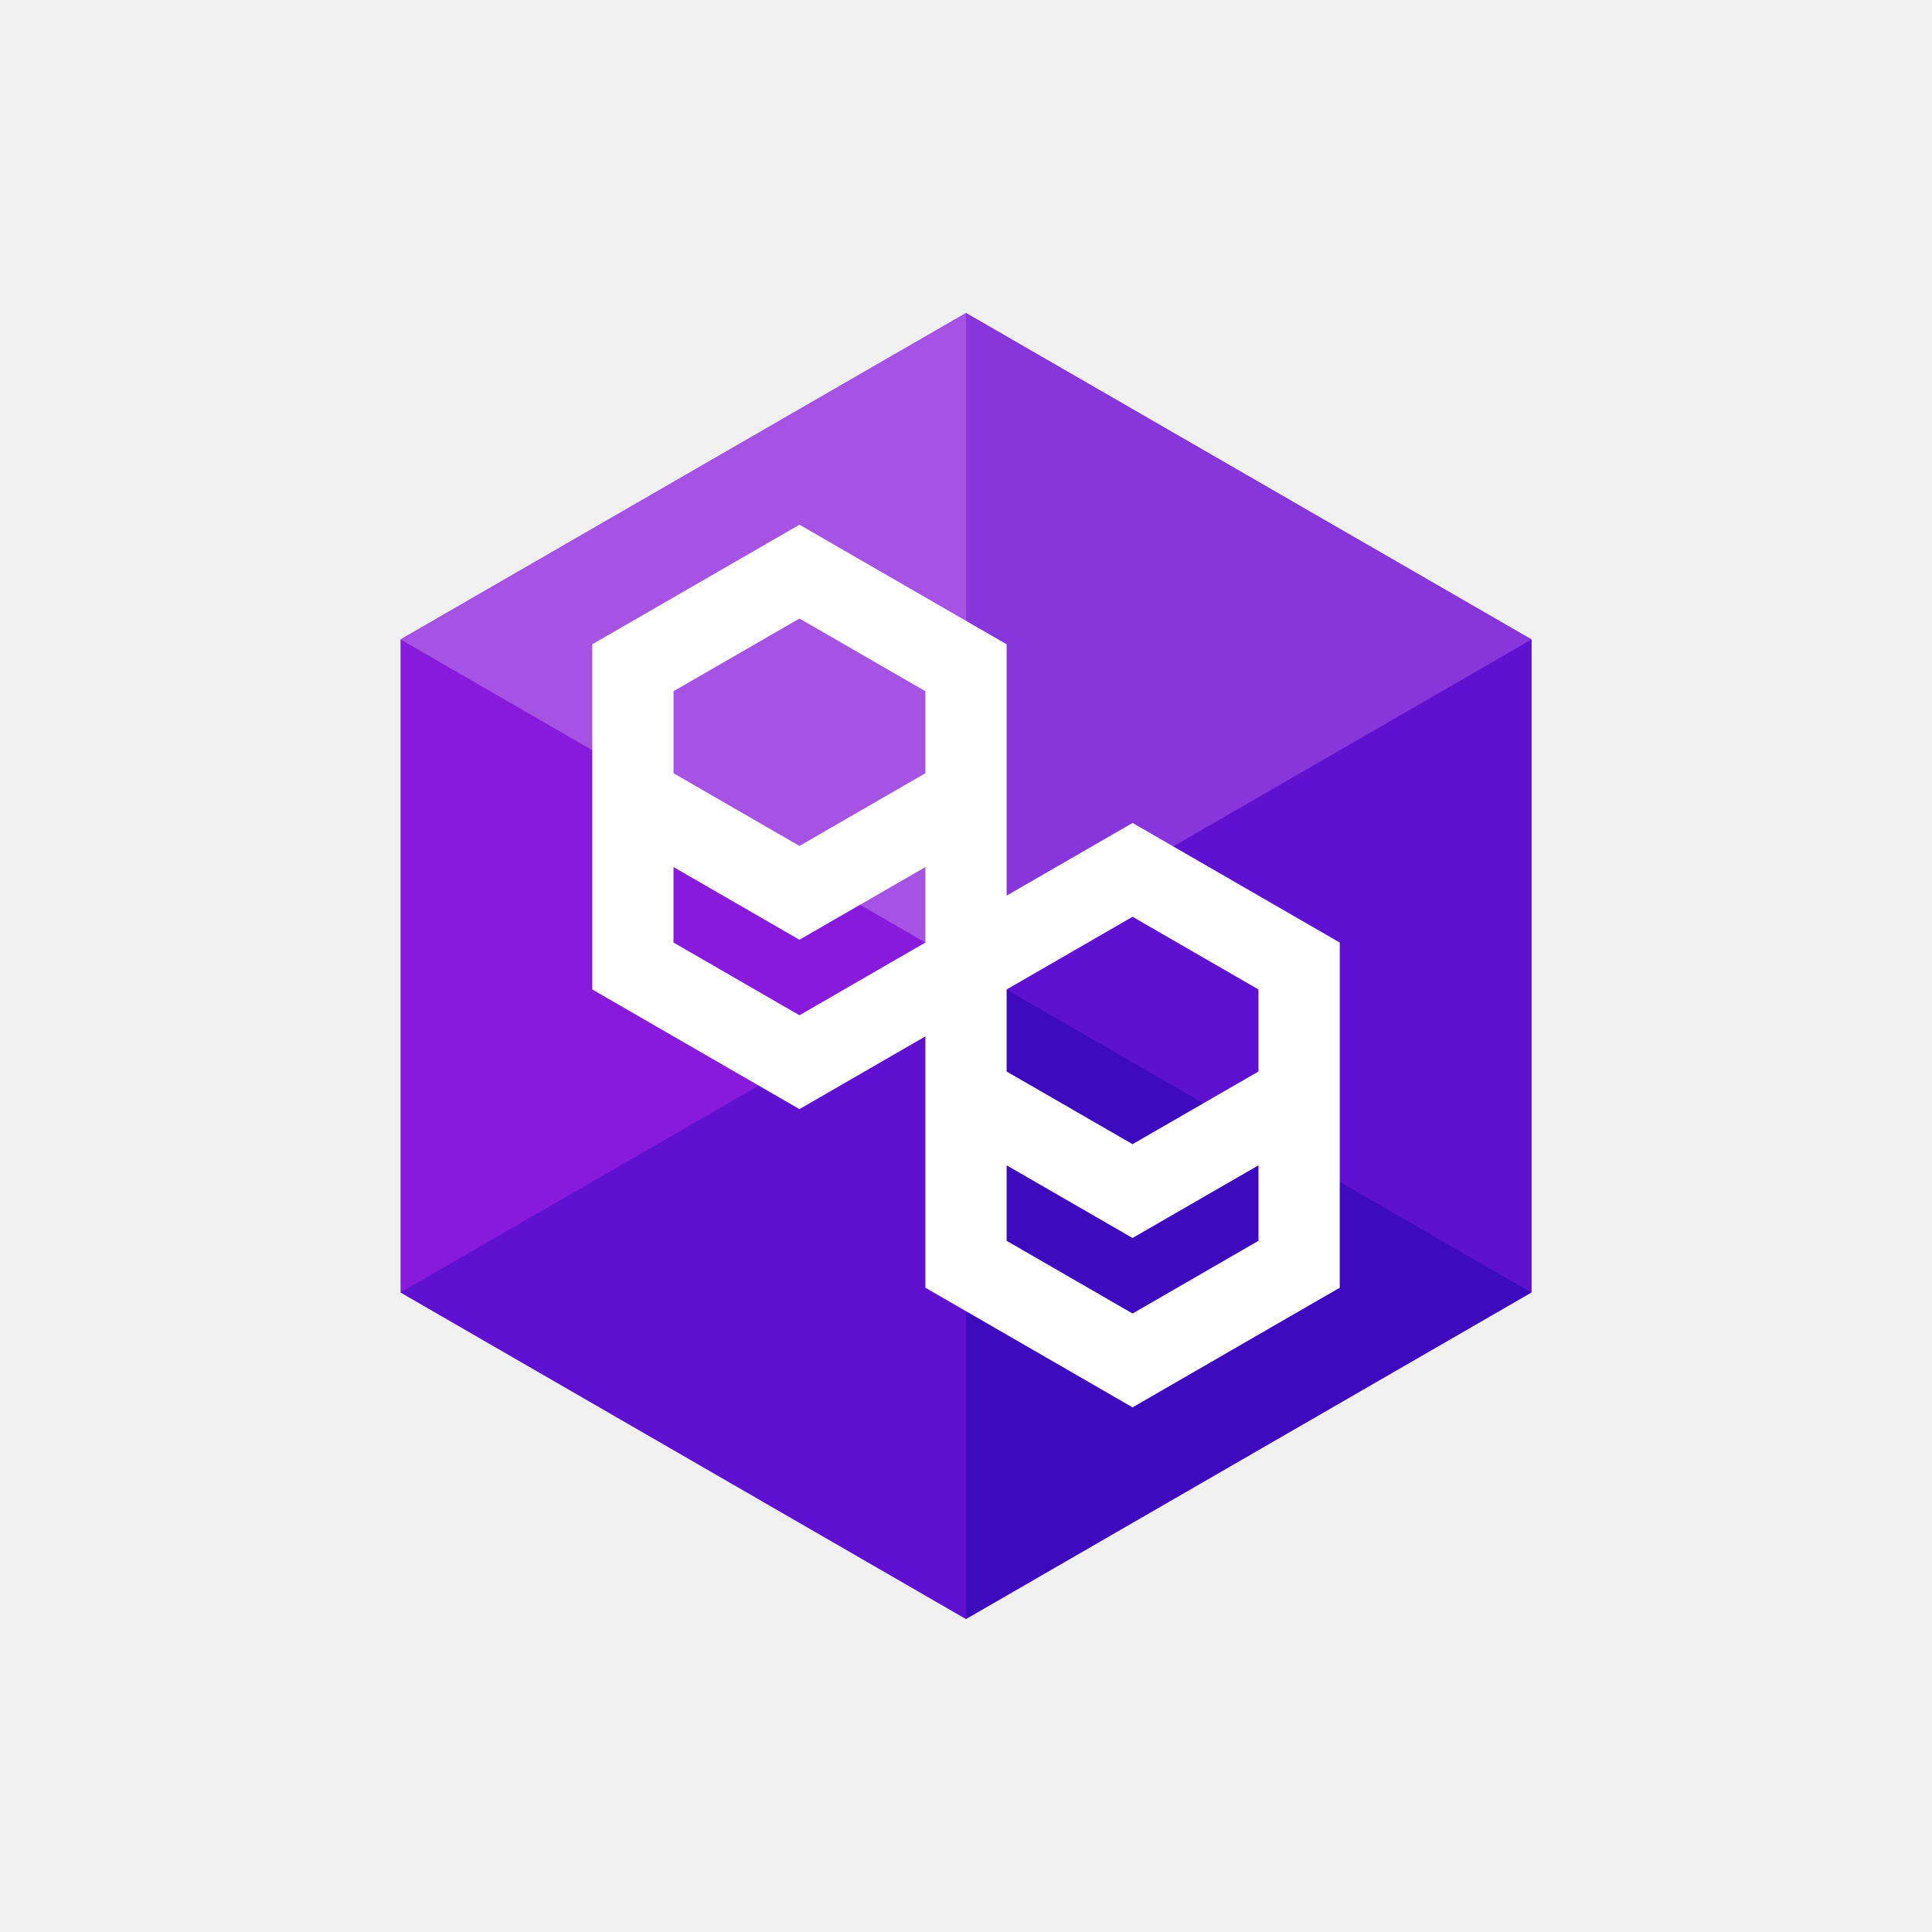
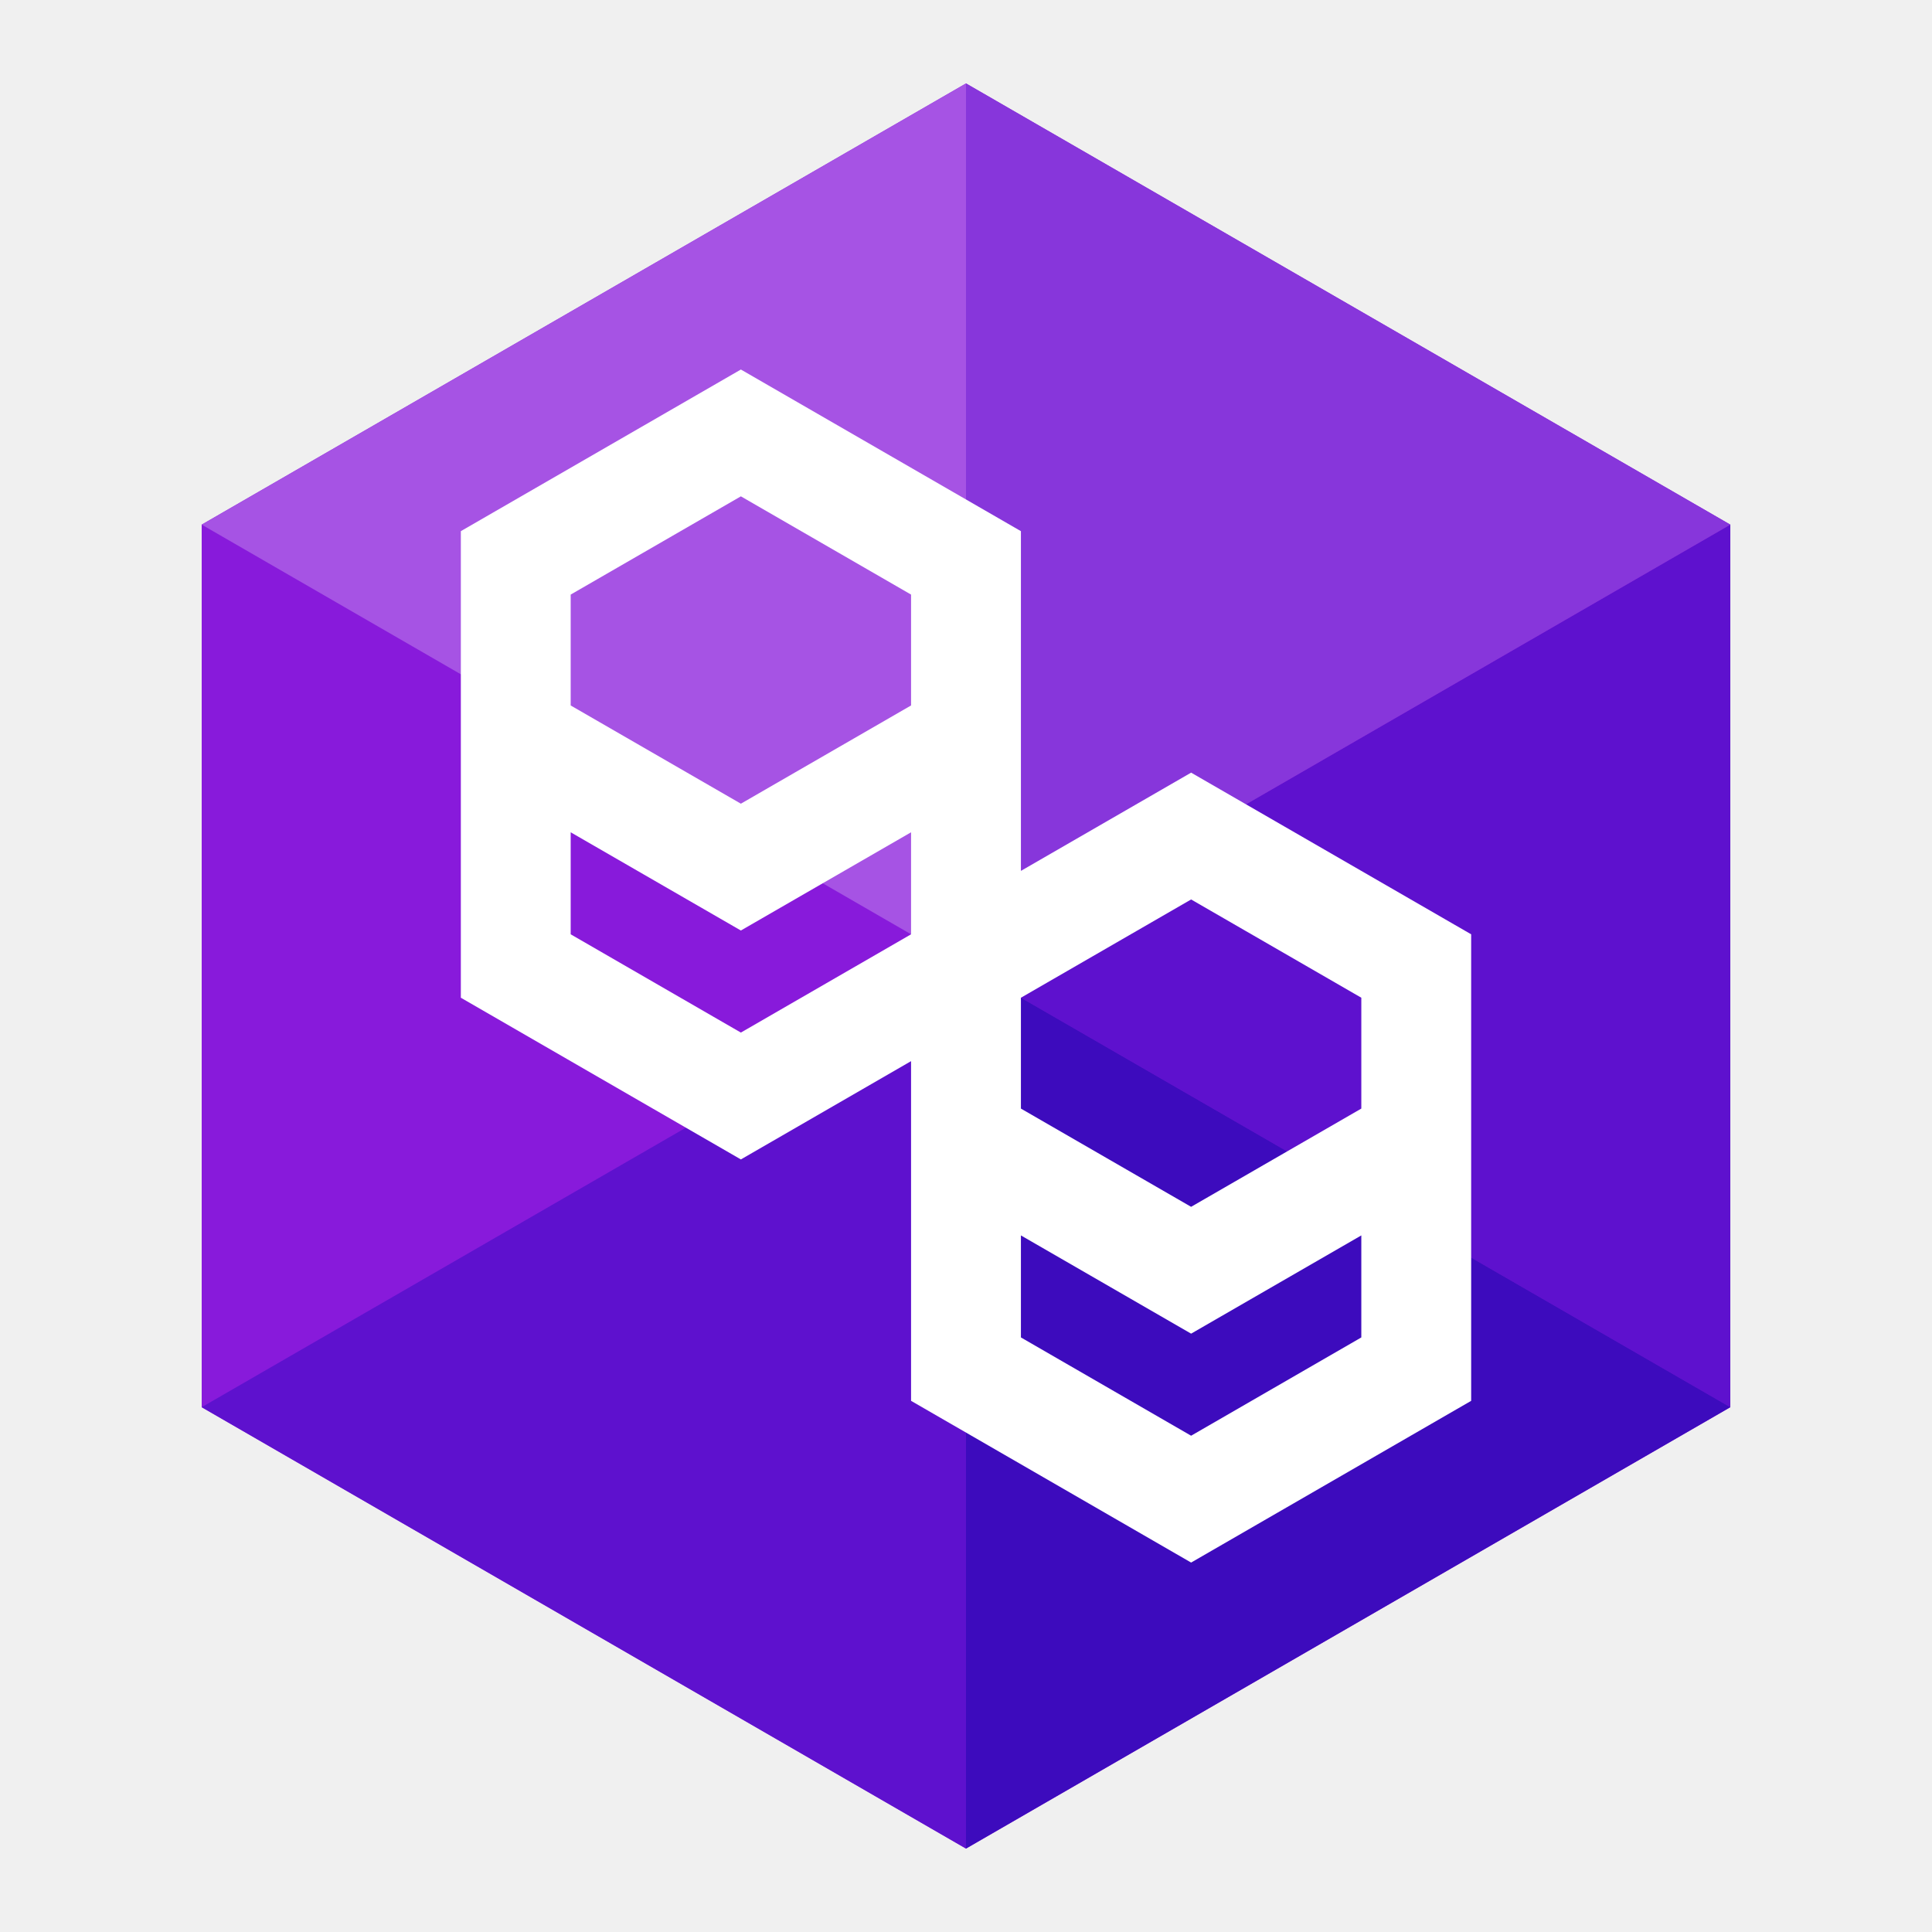
- <svg xmlns="http://www.w3.org/2000/svg" viewBox="0 0 246 246">
-   <rect width="246" height="246" fill="#fff" opacity="0" />
-   <polyline points="195 81.422 195 164.563 123 206.142 51 164.563 51 81.422 123 39.86 195 81.422" fill="#881adb" />
-   <polyline points="123 39.86 51 81.422 123 123.001 123 123 123 39.859 123 39.86" fill="#a653e4" />
-   <polyline points="123 122.999 51 164.561 123 206.141 123 123" fill="#5e11ce" />
-   <polyline points="195 81.422 123 123.001 195 164.563 195 164.561 195 81.422" fill="#5e11ce" />
-   <polyline points="123 39.859 123 123 195 81.422 123 39.86" fill="#8736db" />
-   <polyline points="123 123.001 123 123.001 123 206.14 195 164.561 123 123" fill="#3d0bbd" />
-   <path d="M144.207,104.785,128.173,114.04V82.037L101.793,66.81,75.412,82.037v43.951l26.381,15.234,16.032-9.258v32l26.382,15.234,26.381-15.234V120.014ZM160.24,125.988v10.444l-16.034,9.255-16.033-9.255V125.989l16.034-9.256ZM101.793,78.757l16.032,9.255V98.456L101.793,107.71,85.76,98.457V88.012Zm0,50.516L85.76,120.014v-9.61l16.033,9.253,16.032-9.253v9.61ZM144.207,167.249,128.173,157.99v-9.611l16.033,9.254,16.034-9.255V157.99Z" fill="#fff" />
+ <svg xmlns="http://www.w3.org/2000/svg" width="182" height="182" viewBox="0 0 182 182" fill="none">
+   <g clip-path="url(#clip0_4_429)">
+     <path d="M163 49.422V132.563L91 174.142L19 132.563V49.422L91 7.86L163 49.422Z" fill="#881ADB" />
+     <path d="M91 7.86L19 49.422L91 91.001V91V7.859V7.86Z" fill="#A653E4" />
+     <path d="M91 90.999L19 132.561L91 174.141V91" fill="#5E11CE" />
+     <path d="M163 49.422L91 91.001L163 132.563V132.561V49.422Z" fill="#5E11CE" />
+     <path d="M91 7.859V91L163 49.422L91 7.86" fill="#8736DB" />
+     <path d="M91 91.001V174.14L163 132.561L91 91" fill="#3D0BBD" />
+     <path d="M112.207 72.785L96.173 82.04V50.037L69.793 34.81L43.412 50.037V93.988L69.793 109.222L85.825 99.963V131.963L112.207 147.198L138.588 131.963V88.014L112.207 72.785ZM128.24 93.988V104.431L112.206 113.686L96.173 104.432V93.989L112.207 84.732L128.24 93.988ZM69.793 46.757L85.825 56.012V66.456L69.793 75.71L53.76 66.457V56.012L69.793 46.757ZM69.793 97.272L53.76 88.014V78.404L69.793 87.657L85.825 78.404V88.014L69.793 97.272ZM112.207 135.249L96.173 125.99V116.38L112.206 125.634L128.24 116.379V125.99L112.207 135.249Z" fill="white" />
+   </g>
+   <defs>
+     <clipPath id="clip0_4_429">
+       <rect width="182" height="182" fill="white" />
+     </clipPath>
+   </defs>
</svg>
